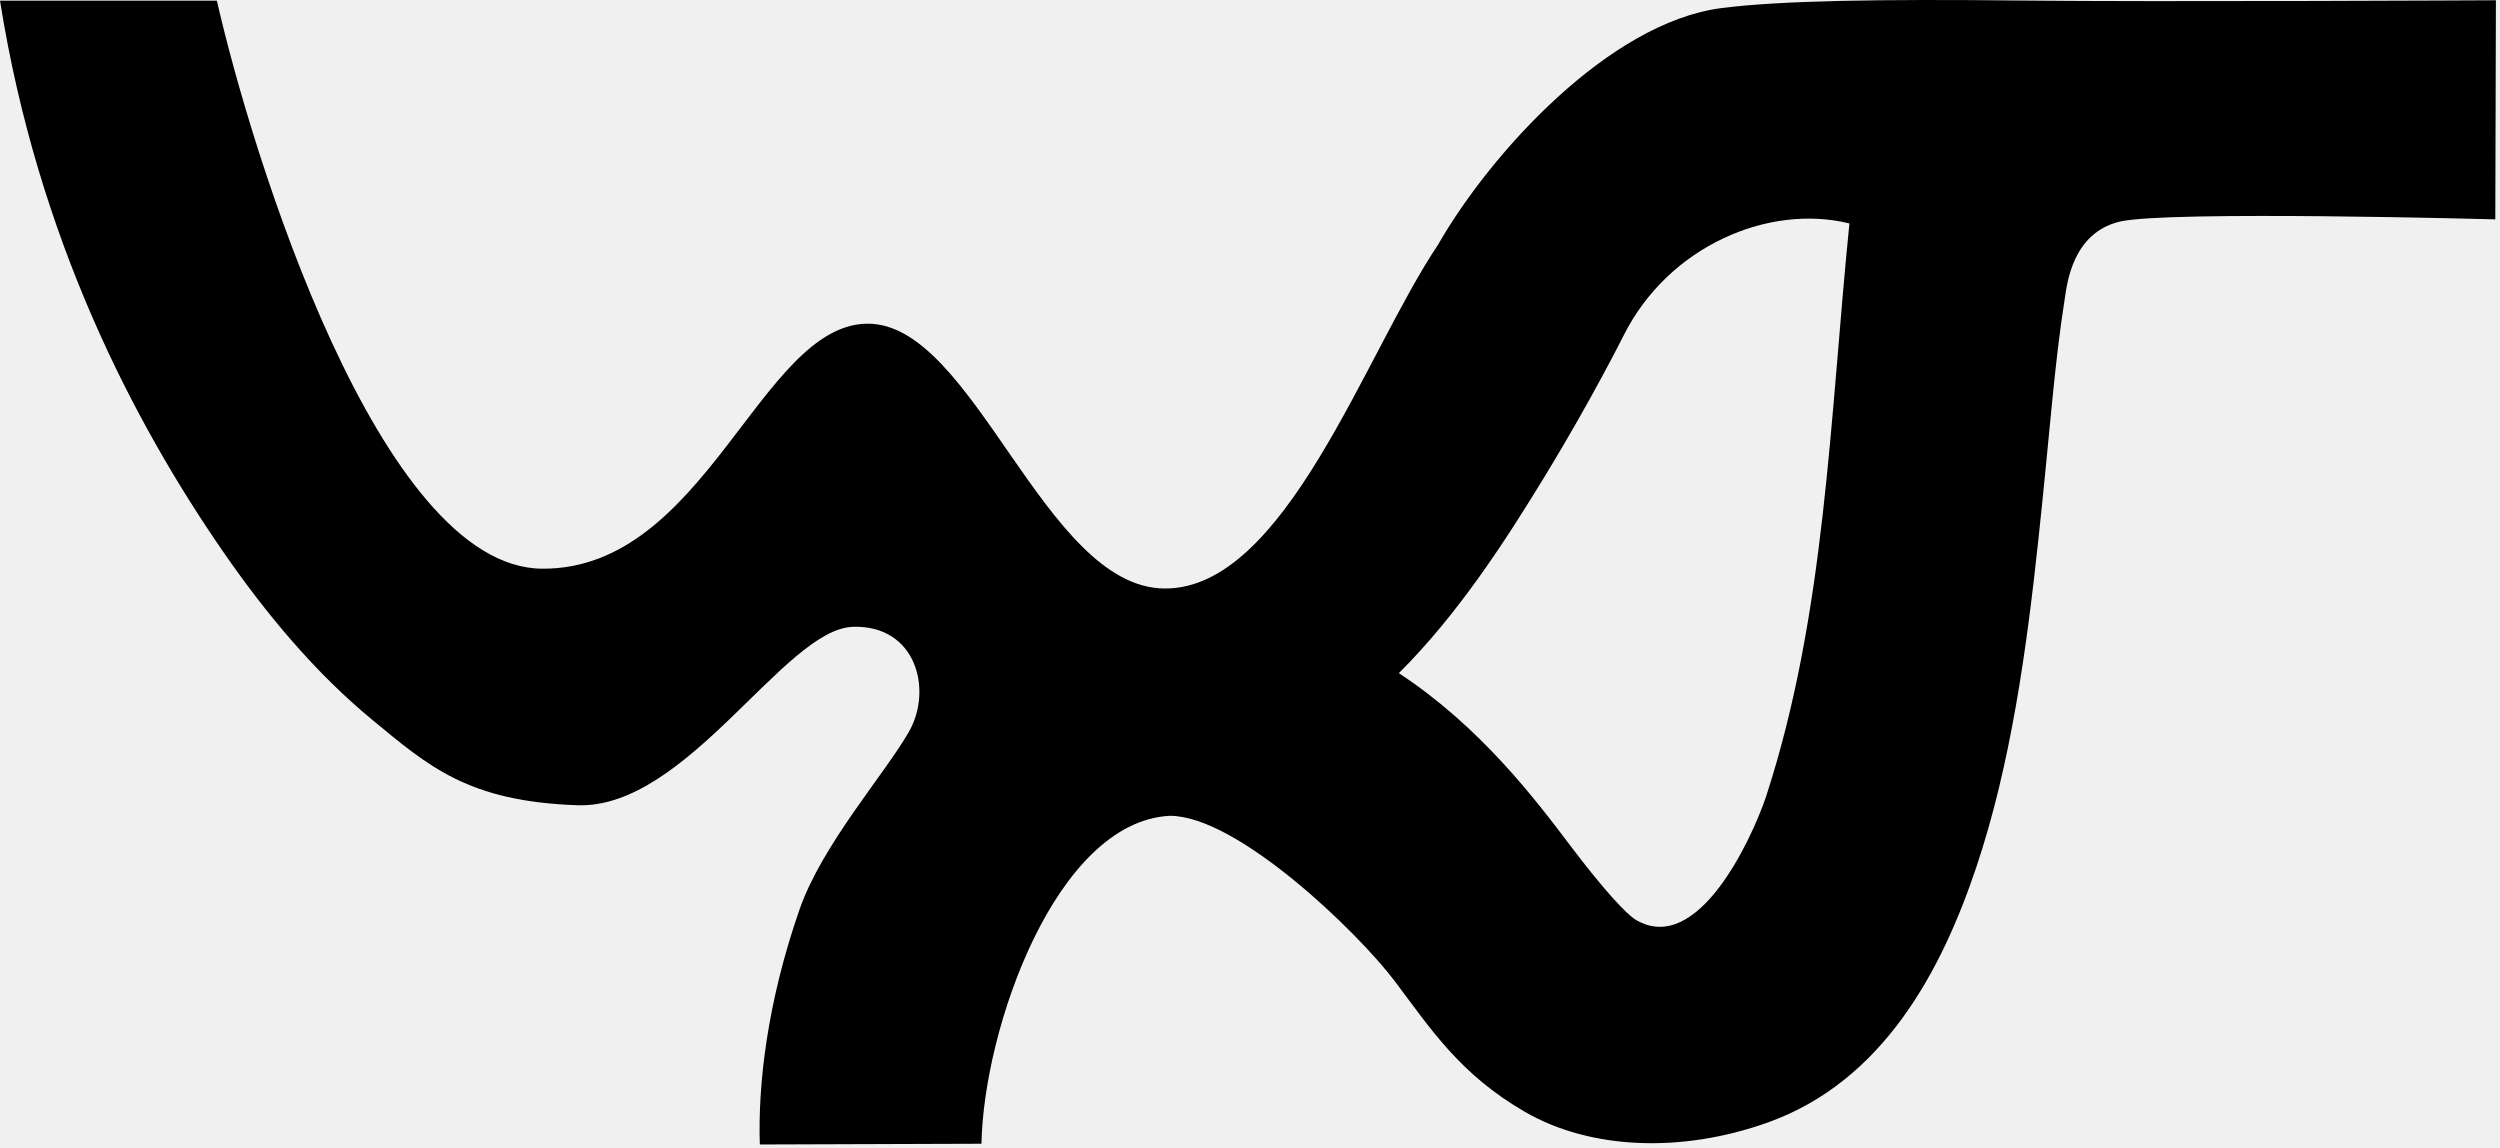
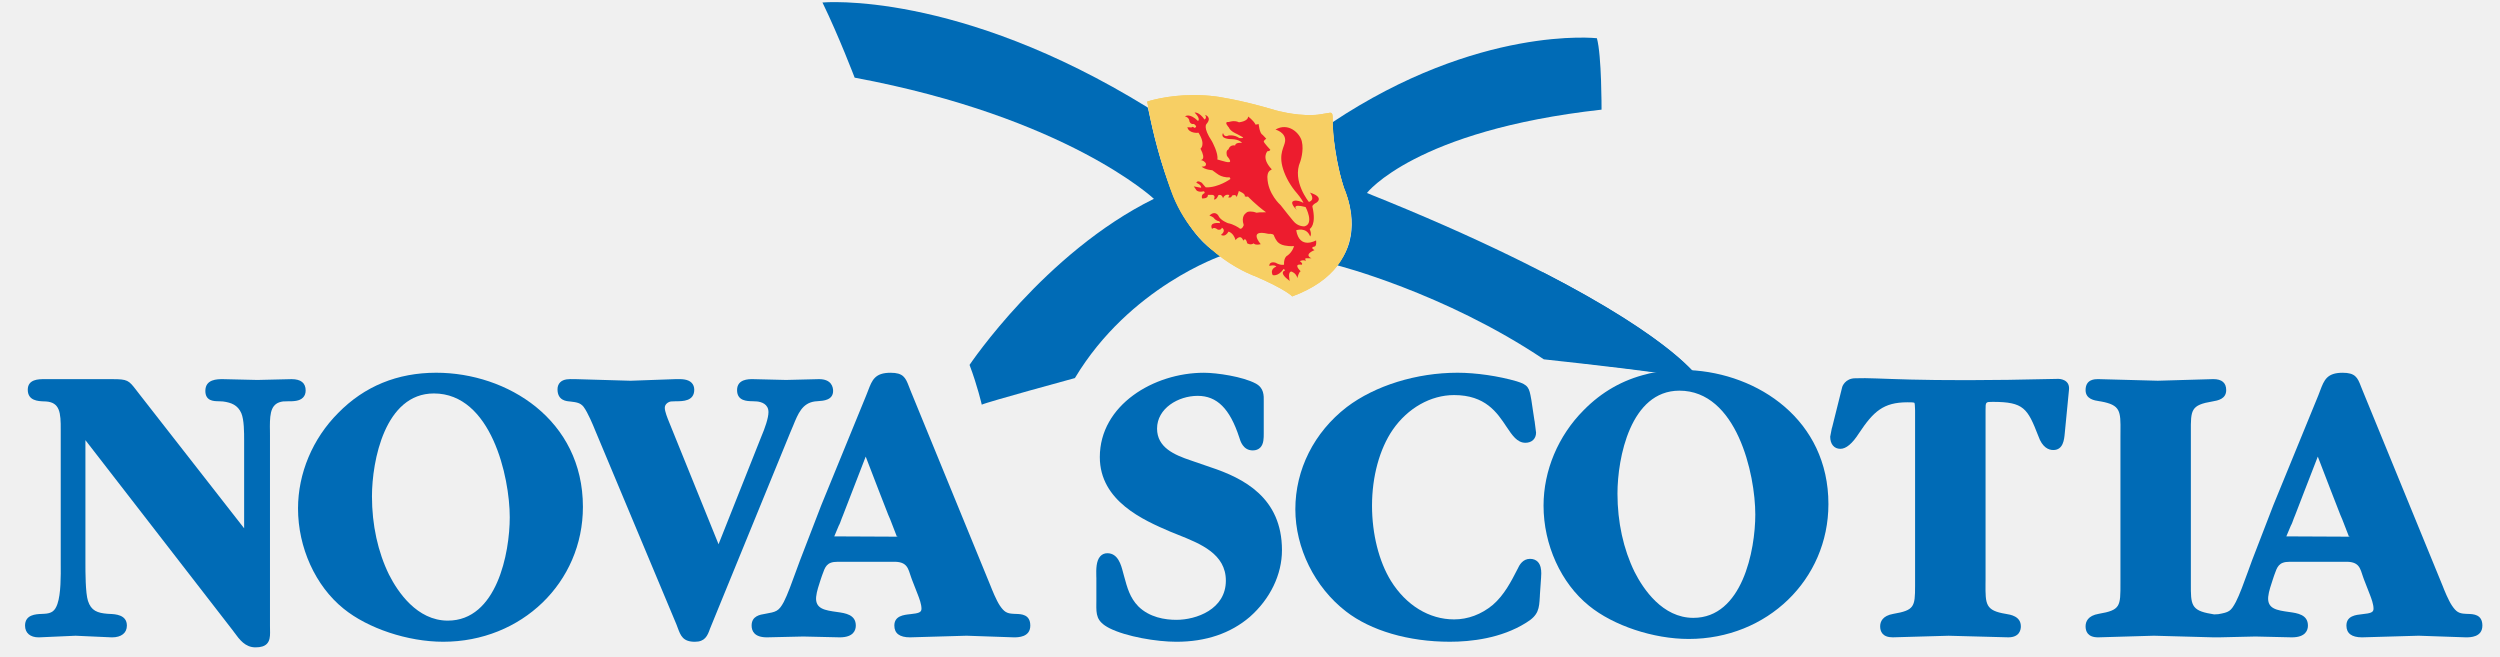
- <svg xmlns="http://www.w3.org/2000/svg" version="1.1" width="100%" height="100%" viewBox="0 0 959 440">
-   <defs>
-     <style type="text/css">
-         .wxt_logo {fill:#000;}
-         @media screen {.wxt_logo {fill: #FFF; stroke: #000; stroke-width:2}}
-     </style>
-   </defs>
-   <g transform="matrix(1,0,0,0.999999,-9.690139,-462.706)">
-     <path class="wxt_logo" d="M 784.764,462.907 C 731.024,462.326 692.43,462.921 670.007,465.811 627.017,471.362 581.506,521.329 561.299,556.613 533.122,598.635 502.75,688.719 456.447,688.458 410.144,688.196 383.39,586.462 342.36,586.875 301.33,587.289 280.416,681.138 217.754,680.859 155.092,680.579 106.13,521.184 92.881,462.951 L 9.69,462.951 C 24.231,554.631 61.332,625.086 95.038,673.976 111.891,698.421 130.803,720.946 152.498,738.838 174.193,756.732 189.292,770.163 231.225,771.597 273.157,773.031 310.595,703.989 336.854,703.157 361.105,702.388 367.523,727.211 358.429,743.277 349.335,759.343 325.088,786.584 316.372,811.635 303.908,847.457 300.392,879.147 301.158,901.731 L 386.183,901.445 C 386.976,857.401 414.64,778.01 458.372,775.649 484.469,775.578 530.779,820.599 544.618,838.95 558.457,857.301 569.722,874.83 594.716,889.253 619.711,903.677 654.61,905.155 687.798,893.302 732.038,877.502 754.427,835.184 767.751,795.522 781.075,755.859 787.085,711.729 791.594,669.886 796.103,628.043 797.618,603.232 801.782,576.96 802.626,571.63 804.645,552.071 822.783,547.729 840.922,543.388 966.891,546.853 966.891,546.853 L 967.119,462.812 C 967.119,462.812 838.505,463.488 784.764,462.907 z M 719.125,548.423 C 711.601,623.145 709.985,698.35 687.102,768.407 681.562,784.778 660.877,829.586 637.208,815.558 633.789,813.584 624.964,804.151 612.506,787.666 598.426,769.033 577.658,741.586 546.294,720.926 569.337,697.97 587.523,669.636 602.691,644.735 620.238,615.93 632.361,591.694 632.423,591.569 632.423,591.569 632.464,591.488 632.464,591.488 649.719,556.999 688.334,540.783 719.125,548.423 z" />
+ <svg xmlns="http://www.w3.org/2000/svg" xmlns:xlink="http://www.w3.org/1999/xlink" version="1.1" id="Layer_1" x="0px" y="0px" width="278.05px" height="73px" viewBox="0 0 278.05 73" enable-background="new 0 0 278.05 73" xml:space="preserve">
+   <g id="_x33__colour_flat_logo">
+     <path fill="#006BB6" d="M188.174,41.264c-1.882-2.314-11.279-9.862-36.148-19.798c0,0,5.347-6.957,26.098-9.272   c0,0,0.022-6.018-0.517-7.943c0,0-13.135-1.49-29.457,9.381c0,0,0.363,4.998,1.631,8.14c0,0,1.824,4.455-1.115,7.724   c0,0,11.901,3.006,23.037,10.469c0,0,7.562,0.805,12.753,1.506C185.258,41.347,188.174,41.264,188.174,41.264" />
+     <path fill="#006BB6" d="M171.562,30.266l4.337,10.102c0,0,8.304,0.899,13.146,1.799C189.045,42.167,186.124,37.68,171.562,30.266" />
+     <path fill="#006BB6" d="M128.336,22.113c-12.139,5.986-20.503,18.472-20.503,18.472c0.888,2.352,1.359,4.423,1.359,4.423   c0.551-0.287,10.357-2.958,10.357-2.958c6.091-10.152,16.355-13.621,16.355-13.621c-6.118-2.822-8.065-16.354-8.262-16.479   C106.463-1.117,91.475,0.277,91.475,0.277c1.829,3.761,3.579,8.36,3.579,8.36C118.682,13.042,128.336,22.113,128.336,22.113" />
+     <path fill="#006BB6" d="M33.995,43.431c0-0.836-0.526-1.263-1.567-1.263l-1.909,0.045l-1.887,0.046l-3.838-0.091   c-0.635,0-1.955,0-1.955,1.308c0,1.131,0.933,1.146,1.492,1.152l0.463,0.022c0.936,0.126,1.644,0.397,2.045,1.303   c0.314,0.729,0.314,2.16,0.314,3.013v9.791c-1.15-1.471-11.695-14.976-11.695-14.976l-0.296-0.383   c-0.846-1.108-0.992-1.229-2.66-1.229H4.913c-0.595,0-1.825,0-1.825,1.176c0,1.225,1.153,1.271,1.775,1.296l0.242,0.009   c1.558,0.099,1.661,1.255,1.649,3.144v0.368v13.874v0.617c0.012,1.426,0.025,3.379-0.367,4.523   c-0.278,0.787-0.641,1.053-1.49,1.091c-0.007,0-0.256,0.013-0.256,0.013c-0.651,0.025-1.855,0.073-1.855,1.298   c0,0.818,0.568,1.31,1.522,1.31l4.097-0.181l4.052,0.181c1.039,0,1.655-0.491,1.655-1.31c0-1.214-1.285-1.272-1.904-1.298   l-0.236-0.013c-1.147-0.089-1.835-0.341-2.189-1.439c-0.283-0.881-0.283-3.214-0.283-4.215V48.953   c1.184,1.53,16.395,21.167,16.395,21.167c-0.001-0.002,0.185,0.251,0.185,0.251C26.638,71.134,27.272,72,28.415,72   c0.607,0,1.015-0.131,1.275-0.403c0.3-0.318,0.347-0.75,0.347-1.248c0-0.114-0.001-0.234-0.006-0.356l-0.004-0.414V48.427   l-0.004-0.54c-0.004-0.161-0.007-0.316-0.007-0.466c0-1.615,0.182-2.602,1.466-2.773l0.532-0.016c0.604,0,1.287,0,1.688-0.415   C33.897,44.017,33.995,43.755,33.995,43.431" />
+     <path fill="#006BB6" d="M49.808,69.026c-3.436,0-5.571-3.2-6.539-5.11c-1.242-2.527-1.899-5.537-1.899-8.706   c0-3.959,1.44-11.45,6.886-11.45c6.376,0,8.439,9.276,8.439,13.771C56.694,61.505,55.255,69.026,49.808,69.026 M48.515,41.455   c-4.323,0-7.99,1.506-10.904,4.479c-2.837,2.841-4.465,6.71-4.465,10.616c0,4.353,1.938,8.616,5.055,11.135   c2.708,2.209,7.168,3.691,11.091,3.691c8.715,0,15.54-6.59,15.54-15.006C64.831,46.682,56.421,41.455,48.515,41.455" />
+     <path fill="#006BB6" d="M88.215,47.341c0.543-1.336,1.012-2.496,2.405-2.693c0.003,0,0.377-0.033,0.377-0.033   c0.581-0.038,1.661-0.108,1.661-1.14c0-0.393-0.155-1.308-1.567-1.308l-3.667,0.091l-3.709-0.091c-0.474,0-1.738,0-1.738,1.222   c0,1.21,1.093,1.226,1.743,1.237l0.469,0.023c0.482,0.052,1.28,0.274,1.28,1.193c0,0.641-0.405,1.813-0.79,2.704   c0,0-4.188,10.534-4.762,11.984c-0.593-1.468-5.5-13.585-5.5-13.585c-0.19-0.468-0.479-1.178-0.479-1.595   c0-0.414,0.412-0.672,0.709-0.701c0.007,0,0.542-0.021,0.542-0.021c0.759,0,2.026-0.005,2.026-1.285   c0-0.306-0.101-0.571-0.289-0.766c-0.416-0.424-1.125-0.418-1.645-0.41h-0.148l-5.005,0.179l-6.123-0.179L63.8,42.167   c-0.498-0.013-1.12-0.03-1.505,0.362c-0.188,0.193-0.289,0.453-0.289,0.769c0,1.253,0.996,1.324,1.371,1.352   c-0.018,0,0.076,0.009,0.076,0.009c0.652,0.081,1.081,0.131,1.443,0.574c0.49,0.649,1.102,2.139,1.278,2.582   c0.002,0.006,9.062,21.642,9.062,21.642c-0.004-0.003,0.147,0.39,0.147,0.39c0.323,0.858,0.574,1.531,1.906,1.531   c1.092,0,1.395-0.63,1.677-1.453c-0.012,0.021,8.916-21.795,8.916-21.795C87.878,48.141,88.215,47.341,88.215,47.341" />
+     <path fill="#006BB6" d="M92.794,59.656h0.021H92.794z" />
+     <path fill="#006BB6" d="M92.814,59.656c-0.009,0.002-0.015,0.002-0.019,0.004c-0.002-0.002-0.002-0.002-0.003-0.004h-0.03h0.03   c0,0,0-0.002-0.003-0.005c-0.002-0.003,0.497-1.185,0.497-1.185c0.104-0.163,0.229-0.525,0.315-0.765l0.182-0.457   c-0.006,0.016,1.756-4.536,2.501-6.461c0.514,1.382,2.51,6.485,2.51,6.485c-0.006-0.016,0.211,0.487,0.211,0.487   s0.696,1.802,0.734,1.899c-0.028,0.018,0.023,0.018,0.104,0.01v0.025L92.814,59.656z M112.983,68.28l-0.282-0.013   c-0.729-0.037-1.02-0.215-1.498-0.913c-0.398-0.599-0.857-1.738-1.036-2.197c-0.004-0.009-8.888-21.693-8.888-21.693l-0.194-0.497   c-0.38-0.991-0.642-1.509-2.036-1.509c-1.738,0-2.054,0.818-2.489,1.957l-0.212,0.542l-5.005,12.23l-2.372,6.153l-0.437,1.188   c-0.427,1.181-0.958,2.65-1.357,3.414c-0.57,1.059-0.858,1.11-2.075,1.327c-0.579,0.093-1.507,0.241-1.507,1.307   c0,0.598,0.298,1.31,1.696,1.31l4.056-0.093l4.054,0.093c1.551,0,1.782-0.822,1.782-1.31c0-1.216-1.154-1.381-2.085-1.51   c-1.359-0.19-2.446-0.345-2.327-1.683c0.053-0.596,0.336-1.402,0.471-1.826l0.131-0.391l0.081-0.23   c0.31-0.856,0.47-1.46,1.695-1.453h6.14c1.656-0.061,1.704,0.759,2.05,1.733l0.093,0.26c0.004,0.004,0.65,1.666,0.65,1.666   c0.162,0.421,0.405,1.054,0.405,1.558c0,0.409-0.305,0.508-1.218,0.604c-0.761,0.08-1.8,0.187-1.8,1.272   c0,0.866,0.584,1.31,1.737,1.31l6.298-0.181l5.262,0.181c0.451,0,1.824,0,1.824-1.31C114.59,68.326,113.585,68.296,112.983,68.28" />
+     <polygon fill="#006BB6" points="254.315,59.656 254.294,59.656 254.318,59.656  " />
+     <path fill="#006BB6" d="M254.315,59.656c-0.011,0.002-0.012,0.002-0.021,0.004v-0.004h-0.033h0.033   c-0.004,0-0.004-0.002-0.006-0.005c0-0.003,0.498-1.185,0.498-1.185c0.105-0.163,0.228-0.525,0.315-0.765l0.184-0.457   c-0.01,0.016,1.751-4.536,2.501-6.461c0.515,1.382,2.508,6.485,2.508,6.485c-0.008-0.016,0.209,0.487,0.209,0.487   s0.7,1.802,0.737,1.899c-0.031,0.018,0.023,0.018,0.106,0.01v0.025L254.315,59.656z M274.483,68.28l-0.282-0.013   c-0.727-0.037-1.02-0.215-1.495-0.913c-0.402-0.599-0.861-1.738-1.037-2.197c-0.007-0.009-8.888-21.693-8.888-21.693l-0.2-0.497   c-0.374-0.991-0.64-1.509-2.033-1.509c-1.74,0-2.057,0.818-2.491,1.957l-0.207,0.542l-5.009,12.23l-2.374,6.153l-0.432,1.188   c-0.428,1.181-0.96,2.65-1.36,3.414c-0.569,1.059-0.754,1.154-1.972,1.369c-0.104,0.017-0.326,0-0.444,0.023   c-0.124-0.025-0.248-0.049-0.35-0.065c-2.25-0.37-2.247-1.058-2.241-3.334v-0.446v-15.84v-0.575   c-0.014-2.501-0.014-3.022,2.423-3.43c0.559-0.096,1.507-0.256,1.507-1.257c0-0.812-0.482-1.222-1.437-1.222l-3.067,0.089   l-3.102,0.09l-6.64-0.179c-0.346,0-1.394,0-1.394,1.222c0,1.001,0.982,1.152,1.512,1.232l0.165,0.025   c2.226,0.398,2.223,1.084,2.204,3.359l-0.003,0.646v16.202c0.006,2.601,0.006,3.001-2.418,3.418c-1.21,0.207-1.46,0.878-1.46,1.396   c0,0.552,0.237,1.221,1.394,1.221l6.206-0.181l6.643,0.181v-0.005c0.176,0.011,0.365,0.014,0.593,0.005l4.053-0.093l4.053,0.093   c1.554,0,1.788-0.822,1.788-1.31c0-1.216-1.16-1.381-2.087-1.51c-1.362-0.19-2.449-0.345-2.332-1.683   c0.053-0.596,0.34-1.402,0.477-1.826l0.129-0.391l0.079-0.23c0.308-0.856,0.474-1.46,1.692-1.453h6.146   c1.655-0.061,1.699,0.759,2.045,1.733l0.095,0.26c0.003,0.004,0.649,1.666,0.649,1.666c0.16,0.421,0.403,1.054,0.403,1.558   c0,0.409-0.307,0.508-1.217,0.604c-0.757,0.08-1.798,0.187-1.798,1.272c0,0.866,0.58,1.31,1.739,1.31l6.295-0.181l5.262,0.181   c0.455,0,1.825,0,1.825-1.31C276.09,68.326,275.085,68.296,274.483,68.28" />
+     <path fill="#006BB6" d="M134.609,51.956c0.005,0-2.195-0.757-2.195-0.757c-1.802-0.606-3.726-1.429-3.726-3.529   c0-2.248,2.349-3.643,4.519-3.643c2.149,0,3.575,1.422,4.619,4.61c0.126,0.429,0.433,1.457,1.507,1.457   c0.352,0,0.632-0.107,0.843-0.324c0.386-0.406,0.378-1.057,0.378-1.579v-3.196v-0.3c0.016-0.721,0.03-1.54-0.886-2.037   c-1.45-0.774-4.331-1.2-5.772-1.2c-5.565,0-11.574,3.586-11.574,9.38c0,4.908,4.89,7.024,7.813,8.282   c0.005,0.004,0.885,0.357,0.885,0.357c2.492,0.997,5.32,2.123,5.32,5.101c0,3.196-3.294,4.36-5.506,4.36   c-1.246,0-2.99-0.264-4.236-1.504c-0.933-0.965-1.222-2.037-1.591-3.399l-0.113-0.416c-0.206-0.783-0.546-2.09-1.736-2.09   c-0.31,0-0.574,0.115-0.774,0.328c-0.49,0.518-0.467,1.521-0.454,2.186l0.008,0.269v2.453l-0.003,0.345   c-0.012,1.244-0.015,1.997,1.45,2.754c1.877,0.948,5.261,1.513,7.45,1.513c3.277,0,6.022-0.93,8.163-2.761   c2.277-2.006,3.582-4.712,3.582-7.429C142.579,55.343,138.319,53.184,134.609,51.956" />
+     <path fill="#006BB6" d="M170.174,62.155c-0.802,0-1.184,0.663-1.403,1.153c-0.686,1.336-1.466,2.872-2.748,3.975   c-1.271,1.051-2.758,1.607-4.298,1.607c-2.77,0-5.333-1.561-7.029-4.288c-1.335-2.171-2.1-5.218-2.1-8.365   c0-3.225,0.837-6.303,2.307-8.443c1.669-2.41,4.221-3.854,6.822-3.854c3.486,0,4.783,1.948,5.822,3.515   c0.641,0.962,1.196,1.791,2.112,1.791c0.706,0,1.182-0.451,1.182-1.127l-0.159-1.257l-0.024-0.113c0,0.016-0.339-2.258-0.339-2.258   c-0.007-0.008-0.02-0.106-0.02-0.106c-0.22-1.266-0.317-1.58-1.613-1.976c-2.014-0.588-4.53-0.954-6.576-0.954   c-4.557,0-9.166,1.426-12.325,3.821c-3.631,2.802-5.717,6.941-5.717,11.362c0,4.32,2.157,8.675,5.626,11.36   c2.765,2.147,6.97,3.377,11.558,3.377c2.333,0,5.692-0.367,8.467-2.104c1.421-0.855,1.463-1.59,1.541-2.919   c0,0,0.01-0.228,0.01-0.232c0-0.004,0.129-1.87,0.129-1.87c0.01-0.135,0.021-0.304,0.021-0.479c0-0.429-0.061-0.923-0.366-1.261   C170.841,62.277,170.542,62.155,170.174,62.155" />
+     <path fill="#006BB6" d="M230.11,43.384l-0.468,4.81c-0.064,0.694-0.169,1.858-1.275,1.858c-0.518,0-1.222-0.275-1.669-1.57   c-1.193-3.062-1.606-3.786-5.06-3.786c-0.804,0-0.804,0-0.804,0.924v18.872l-0.005,0.444c-0.011,2.278-0.011,2.966,2.243,3.336   c0.548,0.088,1.687,0.269,1.687,1.394c0,0.367-0.138,1.218-1.392,1.218l-6.643-0.176l-6.213,0.176c-1.152,0-1.4-0.664-1.4-1.218   c0-0.516,0.256-1.184,1.47-1.394c2.313-0.397,2.414-0.782,2.414-3.082V45.674l-0.003-0.126c-0.013-0.333-0.022-0.677-0.072-0.748   c-0.077-0.057-0.51-0.057-0.771-0.057c-2.678,0-3.785,1.018-5.396,3.444c-0.734,1.15-1.433,1.732-2.066,1.732   c-0.698,0-1.132-0.522-1.132-1.354l0.173-0.898c0,0,0.054-0.184,0.054-0.181l1.114-4.463c0,0,0.307-0.968,1.486-0.952   c2.666-0.111,6.102,0.471,22.564,0.066C228.947,42.137,230.266,42.137,230.11,43.384" />
+     <path fill="#006BB6" d="M188.334,68.718c-3.433,0-5.569-3.202-6.541-5.115c-1.237-2.527-1.898-5.538-1.898-8.702   c0-3.961,1.442-11.451,6.888-11.451c6.377,0,8.441,9.276,8.441,13.77C195.224,61.197,193.782,68.718,188.334,68.718 M183.183,41.6   c-2.685,0.646-5.046,1.981-7.049,4.023c-2.832,2.841-4.461,6.71-4.461,10.612c0,4.354,1.938,8.62,5.056,11.137   c2.71,2.209,7.163,3.693,11.09,3.693c8.716,0,15.538-6.596,15.538-15.004c0-9.353-7.823-14.545-15.485-14.898   C184.484,41.173,183.183,41.6,183.183,41.6" />
+     <g>
+       <defs>
+         <path id="SVGID_1_" d="M127.59,11.299c1.017,5.809,2.885,10.515,2.885,10.515c2.766,6.757,9.153,8.921,9.153,8.921     c3.468,1.5,4.093,2.233,4.093,2.233c9.773-3.609,5.745-12.09,5.745-12.09c-1.251-3.912-1.233-6.856-1.244-7.805     c0,0,0.039-0.584-0.296-0.536c-0.499,0.078-0.98,0.161-0.98,0.161c-0.525,0.095-0.896,0.091-1.02,0.095     c-1.987,0.066-4.032-0.522-4.032-0.522c-4.18-1.249-6.742-1.554-6.742-1.554c-0.837-0.104-1.63-0.146-2.372-0.146     C129.701,10.572,127.59,11.299,127.59,11.299" />
+       </defs>
+       <use xlink:href="#SVGID_1_" overflow="visible" fill="#F7CF64" />
+       <clipPath id="SVGID_2_">
+         <use xlink:href="#SVGID_1_" overflow="visible" />
+       </clipPath>
+       <polygon clip-path="url(#SVGID_2_)" fill="#F7CF64" points="117.418,17.939 144.973,-2.019 163.667,25.598 136.112,45.558   " />
+     </g>
+     <path fill="#ED1C2E" d="M140.218,27.158c0,0-1.466-1.693,0.831-1.154c0,0,0.226,0.02,0.216-0.001   c0.2,0.035,0.407,0.027,0.431,0.228c0.21,0.479,0.398,0.79,0.843,0.971c0,0,0.426,0.21,1.383,0.175c0,0-0.14,0.595-0.702,1.026   c0,0-0.458,0.159-0.41,1.035c0,0-0.354,0.118-0.945-0.219c0,0-0.688-0.222-0.694,0.358c0,0,0.581-0.182,0.787,0.076   c0,0-0.751,0.216-0.411,0.939c0,0,0.584,0.222,1.224-0.682c0,0,0.131,0.07,0.138,0.181c0,0-0.802,0.176,0.536,1.16   c0,0-0.268-1.016,0.183-1.05c0,0,0.525,0.147,0.666,0.725c0,0,0.143-0.684,0.367-0.758c0,0-0.932-0.874,0.125-0.726   c0,0,0.179-0.104-0.215-0.397c0,0,0.426-0.216,0.686,0.003c0,0-0.14-0.185-0.05-0.326h0.646c0,0-0.925-0.362,0.347-0.904   c0,0-0.569-0.289-0.002-0.399c0,0,0.254,0.001,0.179-0.687c0,0-1.841,1.081-2.212-1.125c0,0,1.138-0.409,1.549,0.69   c0,0,0.223-0.179-0.051-0.834c0,0,0.79-0.397,0.3-2.49c0,0-0.055-0.173,0.459-0.438c0,0,0.926-0.585-0.735-1.115   c0,0,0.661,0.78-0.11,1.041c0,0-1.906-2.322-0.963-4.479c0,0,0.432-1.206,0.173-2.27c-0.215-0.9-1.495-2.139-2.93-1.3   c0,0,1.158,0.298,1.076,1.273c-0.059,0.646-0.769,1.372-0.232,3.104c0.29,0.931,0.845,1.911,1.557,2.717   c0,0,0.497,0.57,0.716,1.062c0,0-0.403-0.233-0.775-0.254c0,0-1.127-0.127,0.06,1.085c-0.125-0.138-0.662-0.797,0.95-0.371   c0,0,0.991,1.861-0.123,2.145c0,0-0.729,0.071-1.269-0.619c0,0-1.041-1.268-1.393-1.743c0,0-1.43-1.24-1.465-3.086   c0,0-0.052-0.688,0.454-0.847c0,0,0-0.002-0.003-0.003c0.017-0.038,0.017-0.064,0.017-0.064c-1.213-1.285-0.445-2.006-0.445-2.006   c0.231,0.035,0.307-0.144,0.307-0.144s-0.706-0.761-0.73-0.907c-0.01-0.146,0.276-0.326,0.276-0.326l-0.411-0.436   c-0.34-0.145-0.436-1.194-0.436-1.194l-0.337,0.068c-0.26-0.506-0.838-0.905-0.838-0.905c0.008,0.545-1.016,0.641-1.016,0.641   c-0.514-0.268-1.135-0.03-1.135-0.03c-0.633-0.073,0.016,0.612,0.016,0.612c0.148,0.422,0.915,0.729,0.915,0.729l0.671,0.365   c-0.054,0.145-0.438,0.069-0.438,0.069c-0.579-0.399-1.19-0.273-1.19-0.273c-0.517,0.252-0.609-0.289-0.609-0.289   c-0.389,0.719,0.938,0.689,0.938,0.689c0.898,0.017,1.169,0.417,1.169,0.417c-0.782-0.073-0.758,0.286-0.758,0.286   c-0.615-0.107-0.739,0.433-0.739,0.433c-0.362,0.138-0.171,0.736-0.171,0.736c0.805,0.943,0.068,0.72-0.644,0.513l-0.429-0.123   c0.142-0.687-0.604-2.028-0.604-2.028c-1.042-1.561-0.601-1.922-0.601-1.922c0.658-0.757-0.156-1.012-0.156-1.012   c0.242,0.365-0.062,0.521-0.062,0.521c-0.616-0.883-1.11-0.779-1.11-0.779c0.729,0.725,0.384,0.94,0.384,0.94   c-0.959-0.94-1.449-0.51-1.449-0.51c0.507,0.115,0.501,0.582,0.501,0.582c0.17,0.365,0.49,0.255,0.49,0.255   c0.545,0.4,0.015,0.435,0.015,0.435c-0.112-0.216-0.276-0.045-0.276-0.045c-0.25,0-0.464-0.027-0.464-0.027   c0.131,0.701,1.187,0.65,1.233,0.613c0.852,1.343,0.222,1.777,0.222,1.777c0.695,1.304,0,1.264,0,1.264   c0.404,0.04,0.6,0.368,0.6,0.368c0.121,0.434-0.479,0.359-0.479,0.359c0.386,0.364,1.191,0.404,1.191,0.404   c0.448,0.352,0.659,0.461,0.736,0.525c0.272,0.164,0.734,0.303,1.218,0.272c0.026,0.084,0.005,0.063,0.07,0.174   c0,0-1.332,0.981-2.744,0.937c0,0-0.178-0.179-0.441-0.507c0,0-0.491-0.361-0.611,0c0,0,0.585,0.214,0.535,0.553l-0.82-0.156   c0,0,0.139,0.18,0.23,0.328c0,0,0.11,0.391,0.906,0.218c0,0,0.14,0.18,0.044,0.213c0,0-0.402,0.139-0.255,0.583   c0,0,0.357,0.021,0.508-0.106c0,0,0.156-0.063,0.137-0.289h0.358c0,0,0.577-0.088,0.318,0.5c0,0,0.248,0.122,0.487-0.46   c0,0,0.357-0.212,0.525,0.329c0,0,0.162-0.512,0.687-0.362c0,0,0.015,0.139-0.125,0.253c0,0,0.336,0.162,0.439-0.182   c0,0,0.466-0.213,0.508,0.186c0,0,0.224-0.555,0.24-0.697c0,0,0.799,0.316,0.652,0.567c0,0,0.126,0.123,0.368,0.048   c0,0,0.852,0.91,2.011,1.75c-0.567-0.012-0.949,0.02-1.062,0.052c-0.024-0.024-0.275-0.078-0.292-0.091   c0,0-0.699-0.151-0.867,0.124c0,0-0.6,0.325-0.261,1.338c0,0-0.203,0.661-0.552,0.301c0,0-0.583-0.403-1.196-0.51   c0,0-0.845-0.294-1.08-0.85c0,0-0.357-0.615-0.991,0.011c0,0,0.44,0.107,0.572,0.362c0,0,0.253,0.248,0.519,0.256   c0,0,0.125,0.145,0.079,0.214c0,0-1.269-0.185-0.874,0.653c0,0,0.181-0.29,0.638,0.07c0,0,0.364,0.109,0.458-0.214   c0,0,0.541,0.292-0.101,0.799c0,0,0.446,0.327,0.837-0.362c0,0,0.547,0.108,0.782,0.945c0,0,0.558-0.77,0.865,0.065   c0,0,0.242-0.507,0.432,0.289c0,0,0.379,0.256,0.719,0.004C139.43,27.065,139.576,27.316,140.218,27.158" />
  </g>
</svg>
